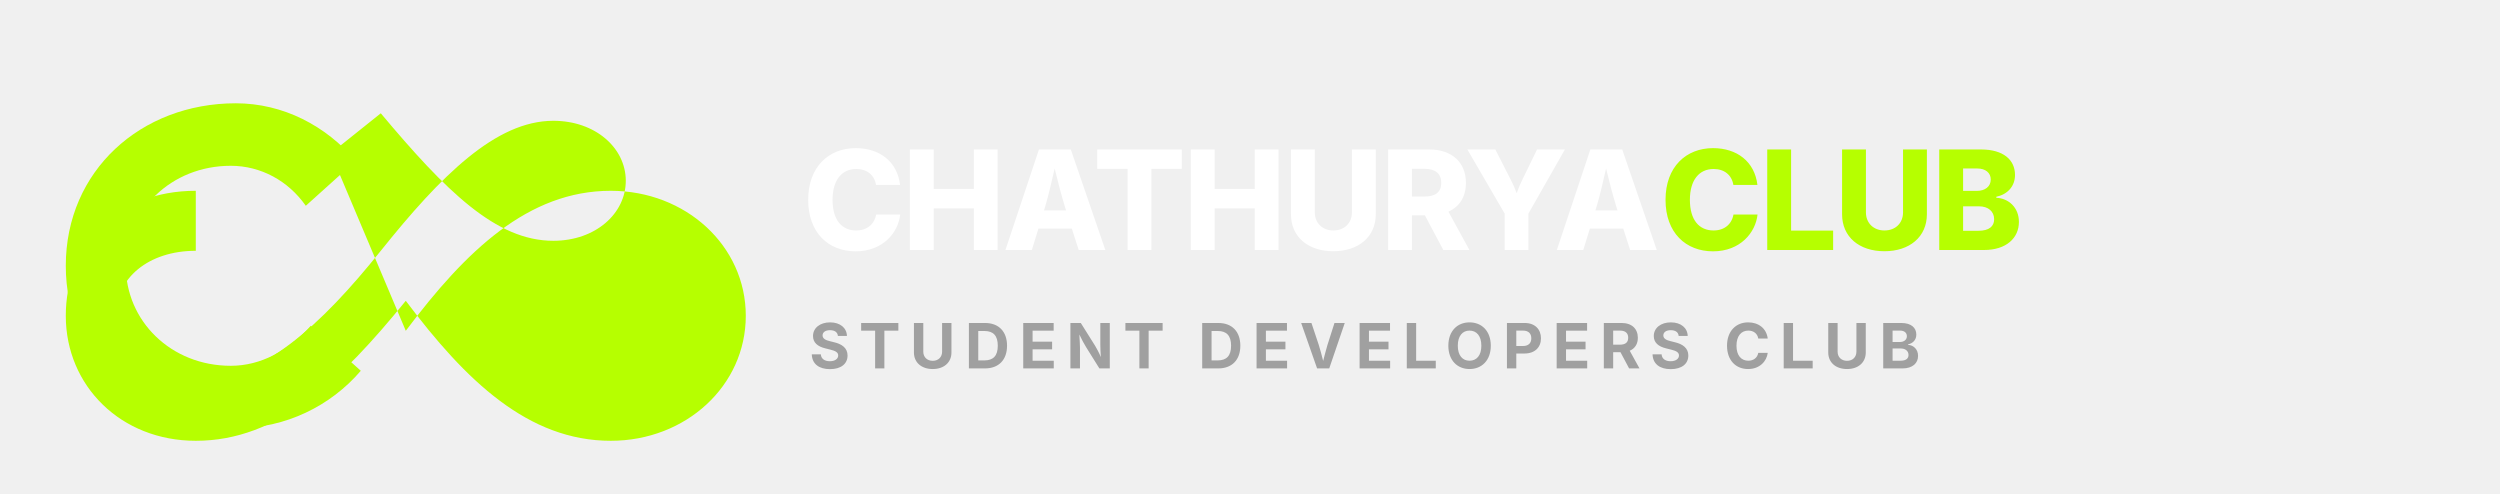
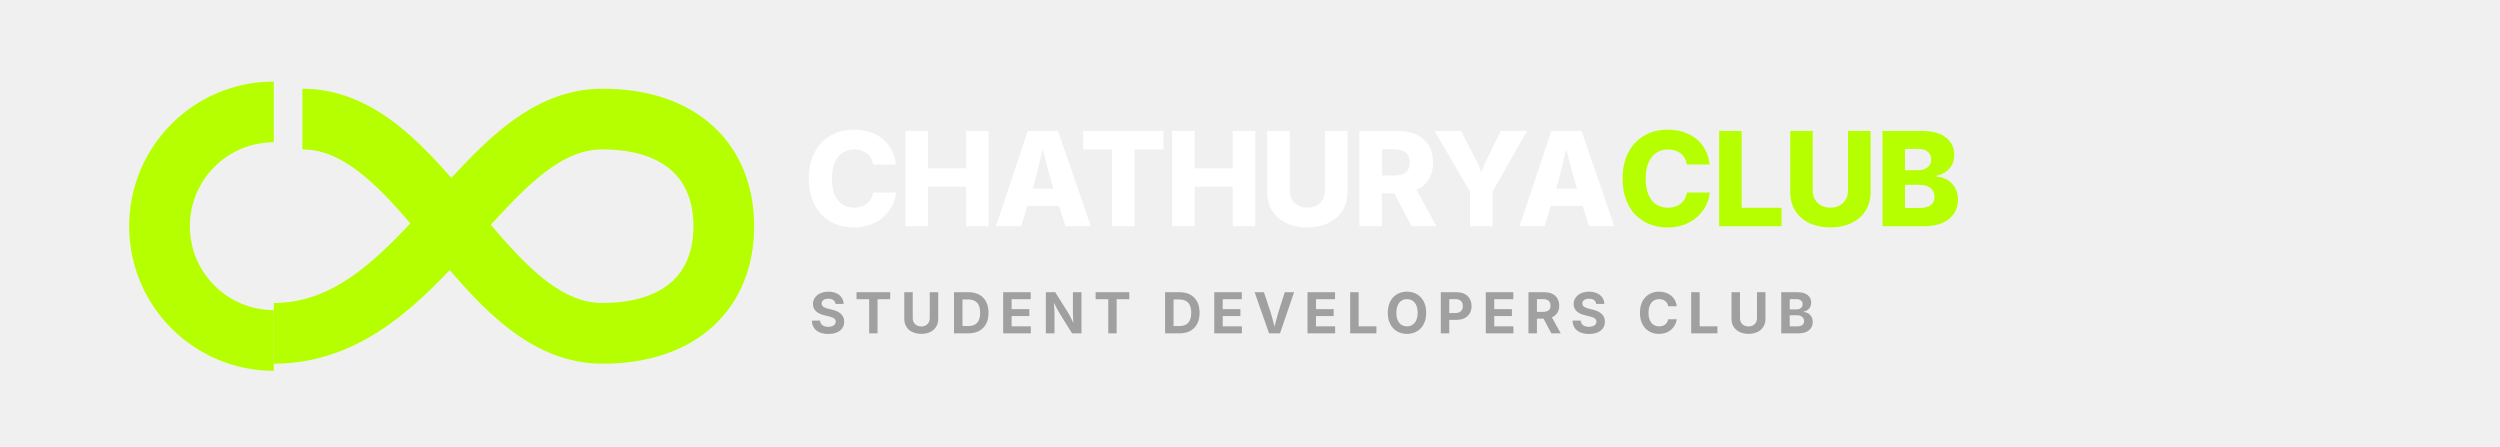
- <svg xmlns="http://www.w3.org/2000/svg" viewBox="0 0 380 75" width="380" height="75">
-   <g transform="translate(10, 10) scale(0.38)" fill="#b6ff00" fill-rule="evenodd">
-     <path d="M 68 15               C 30 15, 0 42, 0 80               C 0 118, 30 145, 68 145               C 88 145, 106 136, 118 122               L 98 104               C 89 114, 78 120, 66 120               C 42 120, 24 102, 24 80               C 24 58, 42 40, 66 40               C 78 40, 89 46, 96 56               L 116 38               C 104 24, 87 15, 68 15 Z" />
-     <path d="M 106 35               L 126 19               C 152 50, 172 70, 195 70               C 212 70, 224 59, 224 46               C 224 33, 212 22, 195 22               C 172 22, 150 44, 126 74               C 102 104, 78 126, 52 126               C 33 126, 20 115, 20 100               C 20 85, 33 74, 52 74               L 52 50               C 20 50, 0 72, 0 100               C 0 128, 22 150, 52 150               C 85 150, 110 126, 136 94               C 160 126, 185 150, 218 150               C 248 150, 272 128, 272 100               C 272 72, 248 50, 218 50               C 185 50, 160 74, 136 106               L 106 35 Z" />
+ <svg xmlns="http://www.w3.org/2000/svg" viewBox="0 0 420 75" width="420" height="75">
+   <g transform="translate(10, 8) scale(0.6)" stroke="#b6ff00" stroke-width="17" fill="none" stroke-linecap="butt">
+     <path d="M 60 18 A 32 32 0 1 0 60 82" />
+     <path d="M 68 20 C 102 20, 118 80, 152 80 C 174 80, 186 68, 186 50 C 186 32, 174 20, 152 20 C 118 20, 102 80, 60 80" />
  </g>
-   <text x="122" y="38" font-family="'Inter', system-ui, -apple-system, sans-serif" font-size="21" font-weight="800" fill="#ffffff" letter-spacing="-0.5">CHATHURYA<tspan fill="#b6ff00"> CLUB</tspan>
+   <text x="135" y="38" font-family="'Inter', system-ui, -apple-system, sans-serif" font-size="22" font-weight="800" fill="#ffffff" letter-spacing="-0.5">CHATHURYA<tspan fill="#b6ff00"> CLUB</tspan>
  </text>
-   <text x="123" y="56" font-family="'Inter', system-ui, -apple-system, sans-serif" font-size="9.5" font-weight="700" fill="#a0a0a0" letter-spacing="1.4">STUDENT DEVELOPERS CLUB</text>
+   <text x="136" y="56" font-family="'Inter', system-ui, -apple-system, sans-serif" font-size="9.5" font-weight="700" fill="#a0a0a0" letter-spacing="1.4">STUDENT DEVELOPERS CLUB</text>
</svg>
